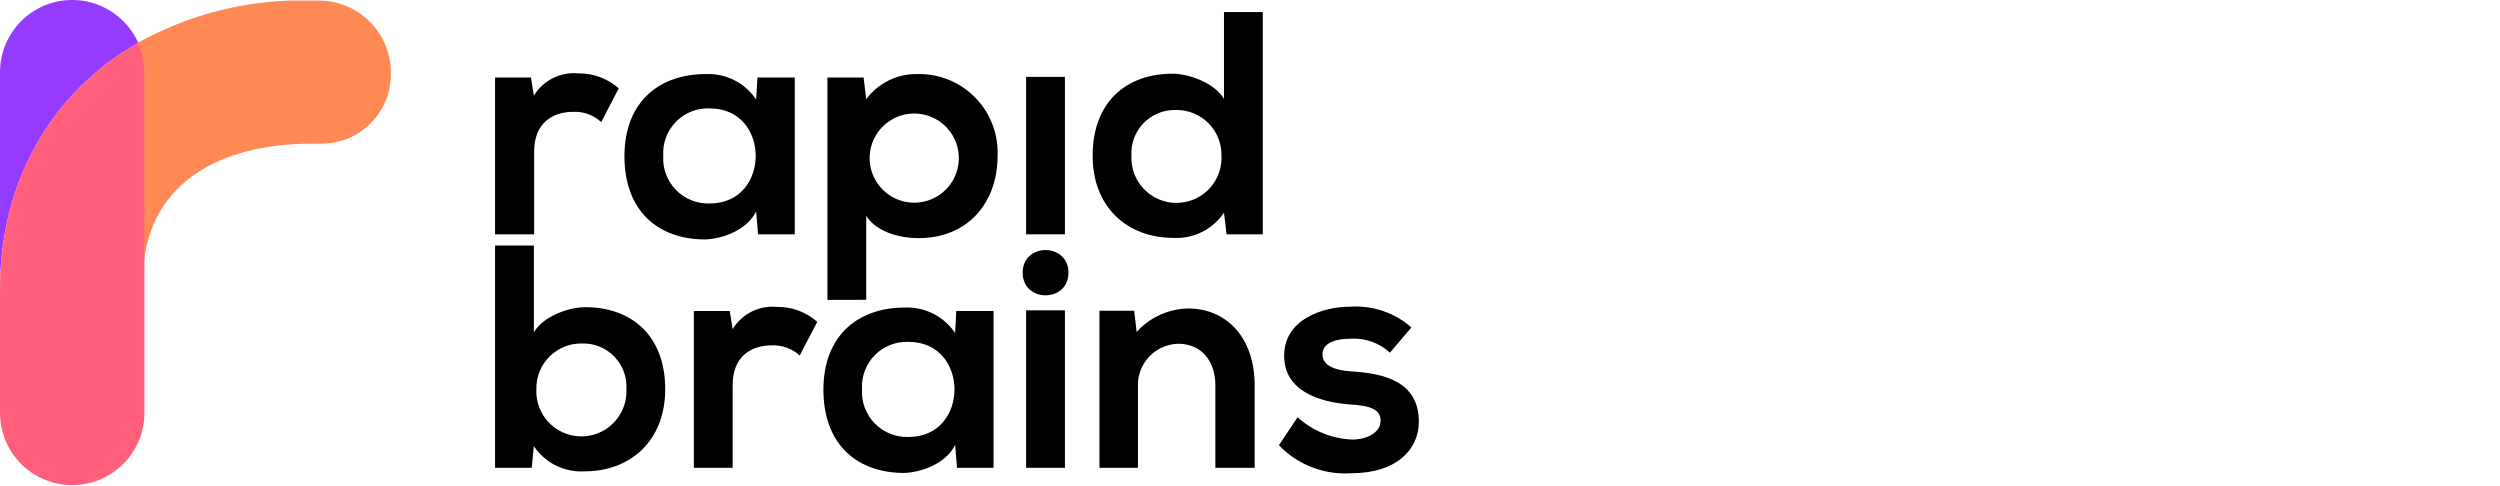
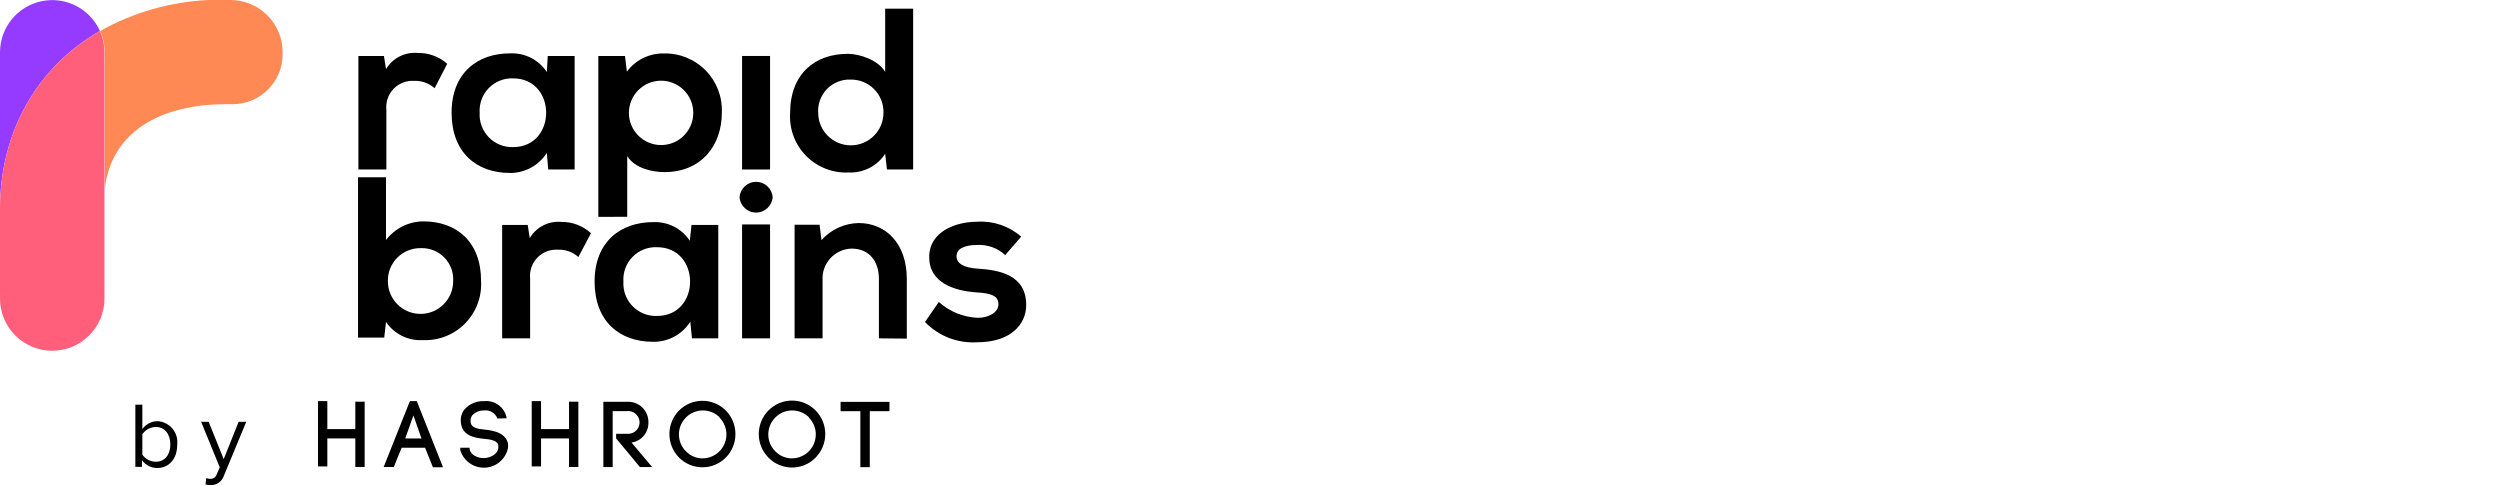
<svg xmlns="http://www.w3.org/2000/svg" viewBox="0 0 268 52">
  <defs>
    <style>.cls-1{fill:#ff8955;}.cls-2{fill:#953bff;}.cls-3{fill:#ff5f7a;}</style>
  </defs>
  <g id="_268_x_52" data-name="268 x 52">
-     <path class="cls-1" d="M41.9,7.8V8a7.42,7.42,0,0,1-7.4,7.4H33.44c-9.92,0-17.07,4.25-18,12.61V7.74a7.7,7.7,0,0,0-.67-3.15A36.22,36.22,0,0,1,30.94.06h3.22A7.73,7.73,0,0,1,41.9,7.8Z" />
-     <path class="cls-2" d="M14.81,4.59C5.49,9.93,0,19.49,0,31V7.74A7.74,7.74,0,0,1,13.22,2.27,7.61,7.61,0,0,1,14.81,4.59Z" />
-     <path class="cls-3" d="M15.48,7.74V44.26A7.74,7.74,0,0,1,0,44.26V31C0,19.49,5.49,9.93,14.81,4.59A7.7,7.7,0,0,1,15.48,7.74Z" />
-     <path d="M114.54,29.23c0,3.24-4.91,3.24-4.91,0S114.54,26,114.54,29.23Z" />
-     <path d="M56.92,8.31l.31,1.95A5,5,0,0,1,62,7.87a6.38,6.38,0,0,1,4.33,1.6l-1.88,3.62a4.13,4.13,0,0,0-3-1.1c-2.18,0-4.19,1.16-4.19,4.27v8.86H53.07V8.31Z" />
-     <path d="M81.2,8.31h4V25.12H81.26l-.2-2.45c-1,2-3.58,2.93-5.46,3-5,0-8.66-3-8.66-8.93s3.86-8.83,8.77-8.8a6.16,6.16,0,0,1,5.35,2.73ZM71.1,16.7a4.82,4.82,0,0,0,5,5.11c6.55,0,6.55-10.19,0-10.19A4.79,4.79,0,0,0,71.1,16.7Z" />
-     <path d="M88.7,32.15V8.31h3.88l.28,2.32a6.67,6.67,0,0,1,5.45-2.69,8.41,8.41,0,0,1,8.63,8.79c0,4.91-3.1,8.8-8.49,8.8-1.78,0-4.4-.54-5.59-2.39v9Zm14.08-15.42a4.78,4.78,0,0,0-9.55,0,4.78,4.78,0,1,0,9.55,0Z" />
-     <path d="M110,8.24V25.12h4.16V8.24Z" />
-     <path d="M135.37,1.29V25.12h-3.88l-.28-2.32a6.11,6.11,0,0,1-5.42,2.7c-4.94,0-8.66-3.28-8.66-8.8,0-5.8,3.65-8.8,8.56-8.8,1.77,0,4.53,1,5.52,2.7V1.29ZM121.29,16.7a4.83,4.83,0,1,0,9.65,0,4.8,4.8,0,0,0-4.88-4.91A4.64,4.64,0,0,0,121.29,16.7Z" />
-     <path d="M57.23,26.32v9.31c1-1.74,3.75-2.7,5.52-2.7,4.91,0,8.56,3,8.56,8.8,0,5.52-3.72,8.8-8.66,8.8a6.11,6.11,0,0,1-5.42-2.7L57,50.15H53.07V26.32Zm.27,15.41a4.83,4.83,0,1,0,9.65,0,4.63,4.63,0,0,0-4.77-4.91A4.8,4.8,0,0,0,57.5,41.73Z" />
-     <path d="M78.23,33.34l.31,1.94a5,5,0,0,1,4.74-2.38,6.38,6.38,0,0,1,4.33,1.6l-1.88,3.61a4.18,4.18,0,0,0-3-1.09c-2.18,0-4.19,1.16-4.19,4.27v8.86H74.38V33.34Z" />
-     <path d="M102.51,33.34h4V50.15h-3.92l-.2-2.45c-1,2-3.58,2.93-5.46,3-5,0-8.66-3-8.66-8.93s3.86-8.83,8.77-8.8a6.18,6.18,0,0,1,5.35,2.73Zm-10.1,8.39a4.82,4.82,0,0,0,5,5.11c6.55,0,6.55-10.19,0-10.19A4.79,4.79,0,0,0,92.41,41.73Z" />
-     <path d="M110,33.27V50.15h4.16V33.27Z" />
-     <path d="M130.29,50.15v-8.8c0-2.55-1.4-4.5-4-4.5a4.43,4.43,0,0,0-4.3,4.71v8.59h-4.13V33.31h3.72l.27,2.28a7.59,7.59,0,0,1,5.53-2.52c4,0,7.12,3,7.12,8.25v8.83Z" />
-     <path d="M149,37.81a5.65,5.65,0,0,0-4.16-1.5c-2,0-3.07.61-3.07,1.67s1,1.7,3.14,1.84c3.17.2,7.19.92,7.19,5.39,0,3-2.42,5.52-7.22,5.52a9.84,9.84,0,0,1-7.78-3l2-3A9.25,9.25,0,0,0,145,47.12c1.57,0,3-.79,3-2s-1-1.63-3.34-1.77c-3.17-.24-7-1.4-7-5.22s4-5.25,7.09-5.25a9,9,0,0,1,6.55,2.22Z" />
+     <path class="cls-1" d="M30.3,5.64v.17A5.37,5.37,0,0,1,25,11.17h-.77c-7.17,0-12.35,3.07-13,9.12V5.6a5.58,5.58,0,0,0-.49-2.28A26.24,26.24,0,0,1,22.37,0H24.7A5.6,5.6,0,0,1,30.3,5.64Z" />
+     <path class="cls-2" d="M10.71,3.32C4,7.18,0,14.1,0,22.41V5.6A5.6,5.6,0,0,1,10.71,3.32Z" />
+     <path class="cls-3" d="M11.2,5.6V32A5.6,5.6,0,0,1,0,32v-9.6C0,14.1,4,7.18,10.71,3.32A5.58,5.58,0,0,1,11.2,5.6Z" />
+     <path d="M82.83,21.14a1.78,1.78,0,0,1-3.55,0A1.78,1.78,0,0,1,82.83,21.14Z" />
+     <path d="M41.16,6l.22,1.41a3.58,3.58,0,0,1,3.43-1.73,4.57,4.57,0,0,1,3.13,1.16L46.59,9.46a3.06,3.06,0,0,0-2.17-.79,2.81,2.81,0,0,0-3,3.09v6.41h-3V6Z" />
+     <path d="M58.72,6H61.6V18.17H58.77l-.15-1.78a4.64,4.64,0,0,1-3.95,2.15c-3.6,0-6.26-2.2-6.26-6.46s2.79-6.39,6.34-6.36a4.46,4.46,0,0,1,3.87,2Zm-7.3,6.07A3.48,3.48,0,0,0,55,15.77c4.73,0,4.73-7.37,0-7.37A3.46,3.46,0,0,0,51.42,12.08Z" />
+     <path d="M64.14,23.25V6H67l.2,1.68a4.82,4.82,0,0,1,3.94-1.95,6.08,6.08,0,0,1,6.24,6.36c0,3.55-2.24,6.36-6.14,6.36-1.28,0-3.18-.39-4-1.72v6.51ZM74.32,12.1a3.45,3.45,0,1,0-6.9,0,3.45,3.45,0,1,0,6.9,0Z" />
+     <path d="M79.55,6V18.17h3V6Z" />
+     <path d="M97.89.93V18.17H95.08l-.19-1.68a4.44,4.44,0,0,1-3.92,2,6,6,0,0,1-6.27-6.36c0-4.2,2.64-6.36,6.19-6.36,1.28,0,3.28.69,4,1.94V.93ZM87.71,12.08a3.49,3.49,0,1,0,7,0,3.47,3.47,0,0,0-3.53-3.55A3.35,3.35,0,0,0,87.71,12.08Z" />
+     <path d="M41.38,19v6.73a5.08,5.08,0,0,1,4-2c3.55,0,6.19,2.17,6.19,6.37a6,6,0,0,1-6.27,6.36,4.44,4.44,0,0,1-3.92-1.95l-.19,1.68H38.38V19Zm.2,11.15a3.49,3.49,0,1,0,7,0,3.35,3.35,0,0,0-3.45-3.55A3.47,3.47,0,0,0,41.58,30.18Z" />
+     <path d="M56.57,24.11l.22,1.41a3.58,3.58,0,0,1,3.43-1.73A4.57,4.57,0,0,1,63.35,25L62,27.56a3,3,0,0,0-2.17-.79,2.81,2.81,0,0,0-3,3.09v6.41h-3V24.11Z" />
+     <path d="M74.13,24.11H77V36.27H74.18L74,34.49a4.64,4.64,0,0,1-4,2.15c-3.6,0-6.26-2.2-6.26-6.46s2.79-6.39,6.34-6.37a4.47,4.47,0,0,1,3.87,2Zm-7.3,6.07a3.48,3.48,0,0,0,3.6,3.69c4.73,0,4.73-7.37,0-7.37A3.46,3.46,0,0,0,66.83,30.18Z" />
+     <path d="M79.55,24.06V36.27h3V24.06Z" />
+     <path d="M94.22,36.27V29.9c0-1.84-1-3.25-2.93-3.25a3.2,3.2,0,0,0-3.11,3.4v6.22h-3V24.09h2.68l.2,1.65a5.49,5.49,0,0,1,4-1.83c2.86,0,5.15,2.15,5.15,6v6.39Z" />
+     <path d="M107.76,27.34a4.12,4.12,0,0,0-3-1.08c-1.43,0-2.22.44-2.22,1.2s.71,1.24,2.27,1.34c2.29.14,5.2.66,5.2,3.89,0,2.15-1.75,4-5.23,4a7.15,7.15,0,0,1-5.62-2.17l1.48-2.15a6.65,6.65,0,0,0,4.19,1.7c1.14,0,2.2-.57,2.2-1.45s-.69-1.19-2.42-1.28c-2.29-.18-5-1-5-3.78s2.91-3.79,5.13-3.79a6.52,6.52,0,0,1,4.73,1.6Z" />
+     <path d="M14.51,50.05V43.38h.75V46a2,2,0,0,1,1.63-.85A2.25,2.25,0,0,1,19,47.64c0,1.57-.89,2.53-2.15,2.53a2,2,0,0,1-1.63-.84v.72Zm2.19-.55c1,0,1.56-.79,1.56-1.86s-.58-1.87-1.56-1.87a1.79,1.79,0,0,0-1.44.78v2.19A1.78,1.78,0,0,0,16.7,49.5Z" />
+     <path d="M22.11,51.25a1,1,0,0,0,.41.08.69.69,0,0,0,.72-.5l.32-.73-2-4.88h.81l1.61,4,1.6-4h.82L24,51a1.43,1.43,0,0,1-1.42,1,2.43,2.43,0,0,1-.55-.07Z" />
+     <path d="M35.09,46h3V43.06h1v7h-1V47h-3v3h-1v-7h1Z" />
+     <path d="M45.57,48H43.06c-.27.64-.62,1.48-.84,2.06H41.13L43.94,43h.74l2.81,7.09H46.41Zm-2.13-1h1.74l-.86-2.47Z" />
+     <path d="M53.32,44.86A1.34,1.34,0,0,0,51.89,44a1.67,1.67,0,0,0-1.27.53.92.92,0,0,0-.17.65c0,.72.84.81,1.59.88,1,.12,2.15.37,2.42,1.49a2.49,2.49,0,0,1,0,.46,2.64,2.64,0,0,1-5.12.24V48l1,0v.11c.07.65.86,1,1.51,1s1.57-.42,1.57-1.14a1.12,1.12,0,0,0,0-.24c-.12-.53-.84-.62-1.54-.69-1.09-.11-2.37-.35-2.48-1.81h0a1.89,1.89,0,0,1,.38-1.33A2.7,2.7,0,0,1,51.94,43a2.22,2.22,0,0,1,2.38,1.84Z" />
+     <path d="M58,46h3V43.06h1v7H61V47H58v3H57v-7h1Z" />
+     <path d="M66.05,46.5h1.18a1.22,1.22,0,1,0,0-2.43H65.68v6h-1v-7h2.55a2.17,2.17,0,0,1,2.28,2.23,2.11,2.11,0,0,1-1.81,2.14l2.21,2.63H68.6L66.05,47Z" />
+     <path d="M72.8,44a3.54,3.54,0,0,1,5,0,3.6,3.6,0,0,1,0,5.06,3.54,3.54,0,0,1-5,0,3.6,3.6,0,0,1,0-5.06Zm4.33.72A2.57,2.57,0,0,0,75.32,44a2.51,2.51,0,0,0-1.79.76,2.56,2.56,0,0,0,0,3.62,2.51,2.51,0,0,0,1.79.76,2.57,2.57,0,0,0,1.81-4.38Z" />
+     <path d="M82.38,44a3.54,3.54,0,0,1,5.05,0,3.6,3.6,0,0,1,0,5.06,3.54,3.54,0,0,1-5.05,0,3.6,3.6,0,0,1,0-5.06Zm4.33.72A2.57,2.57,0,0,0,84.9,44a2.51,2.51,0,0,0-1.79.76,2.56,2.56,0,0,0,0,3.62,2.51,2.51,0,0,0,1.79.76,2.57,2.57,0,0,0,1.81-4.38Z" />
+     <path d="M92.23,50.08v-6H90.11v-1h5.24v1H93.24v6Z" />
  </g>
</svg>
